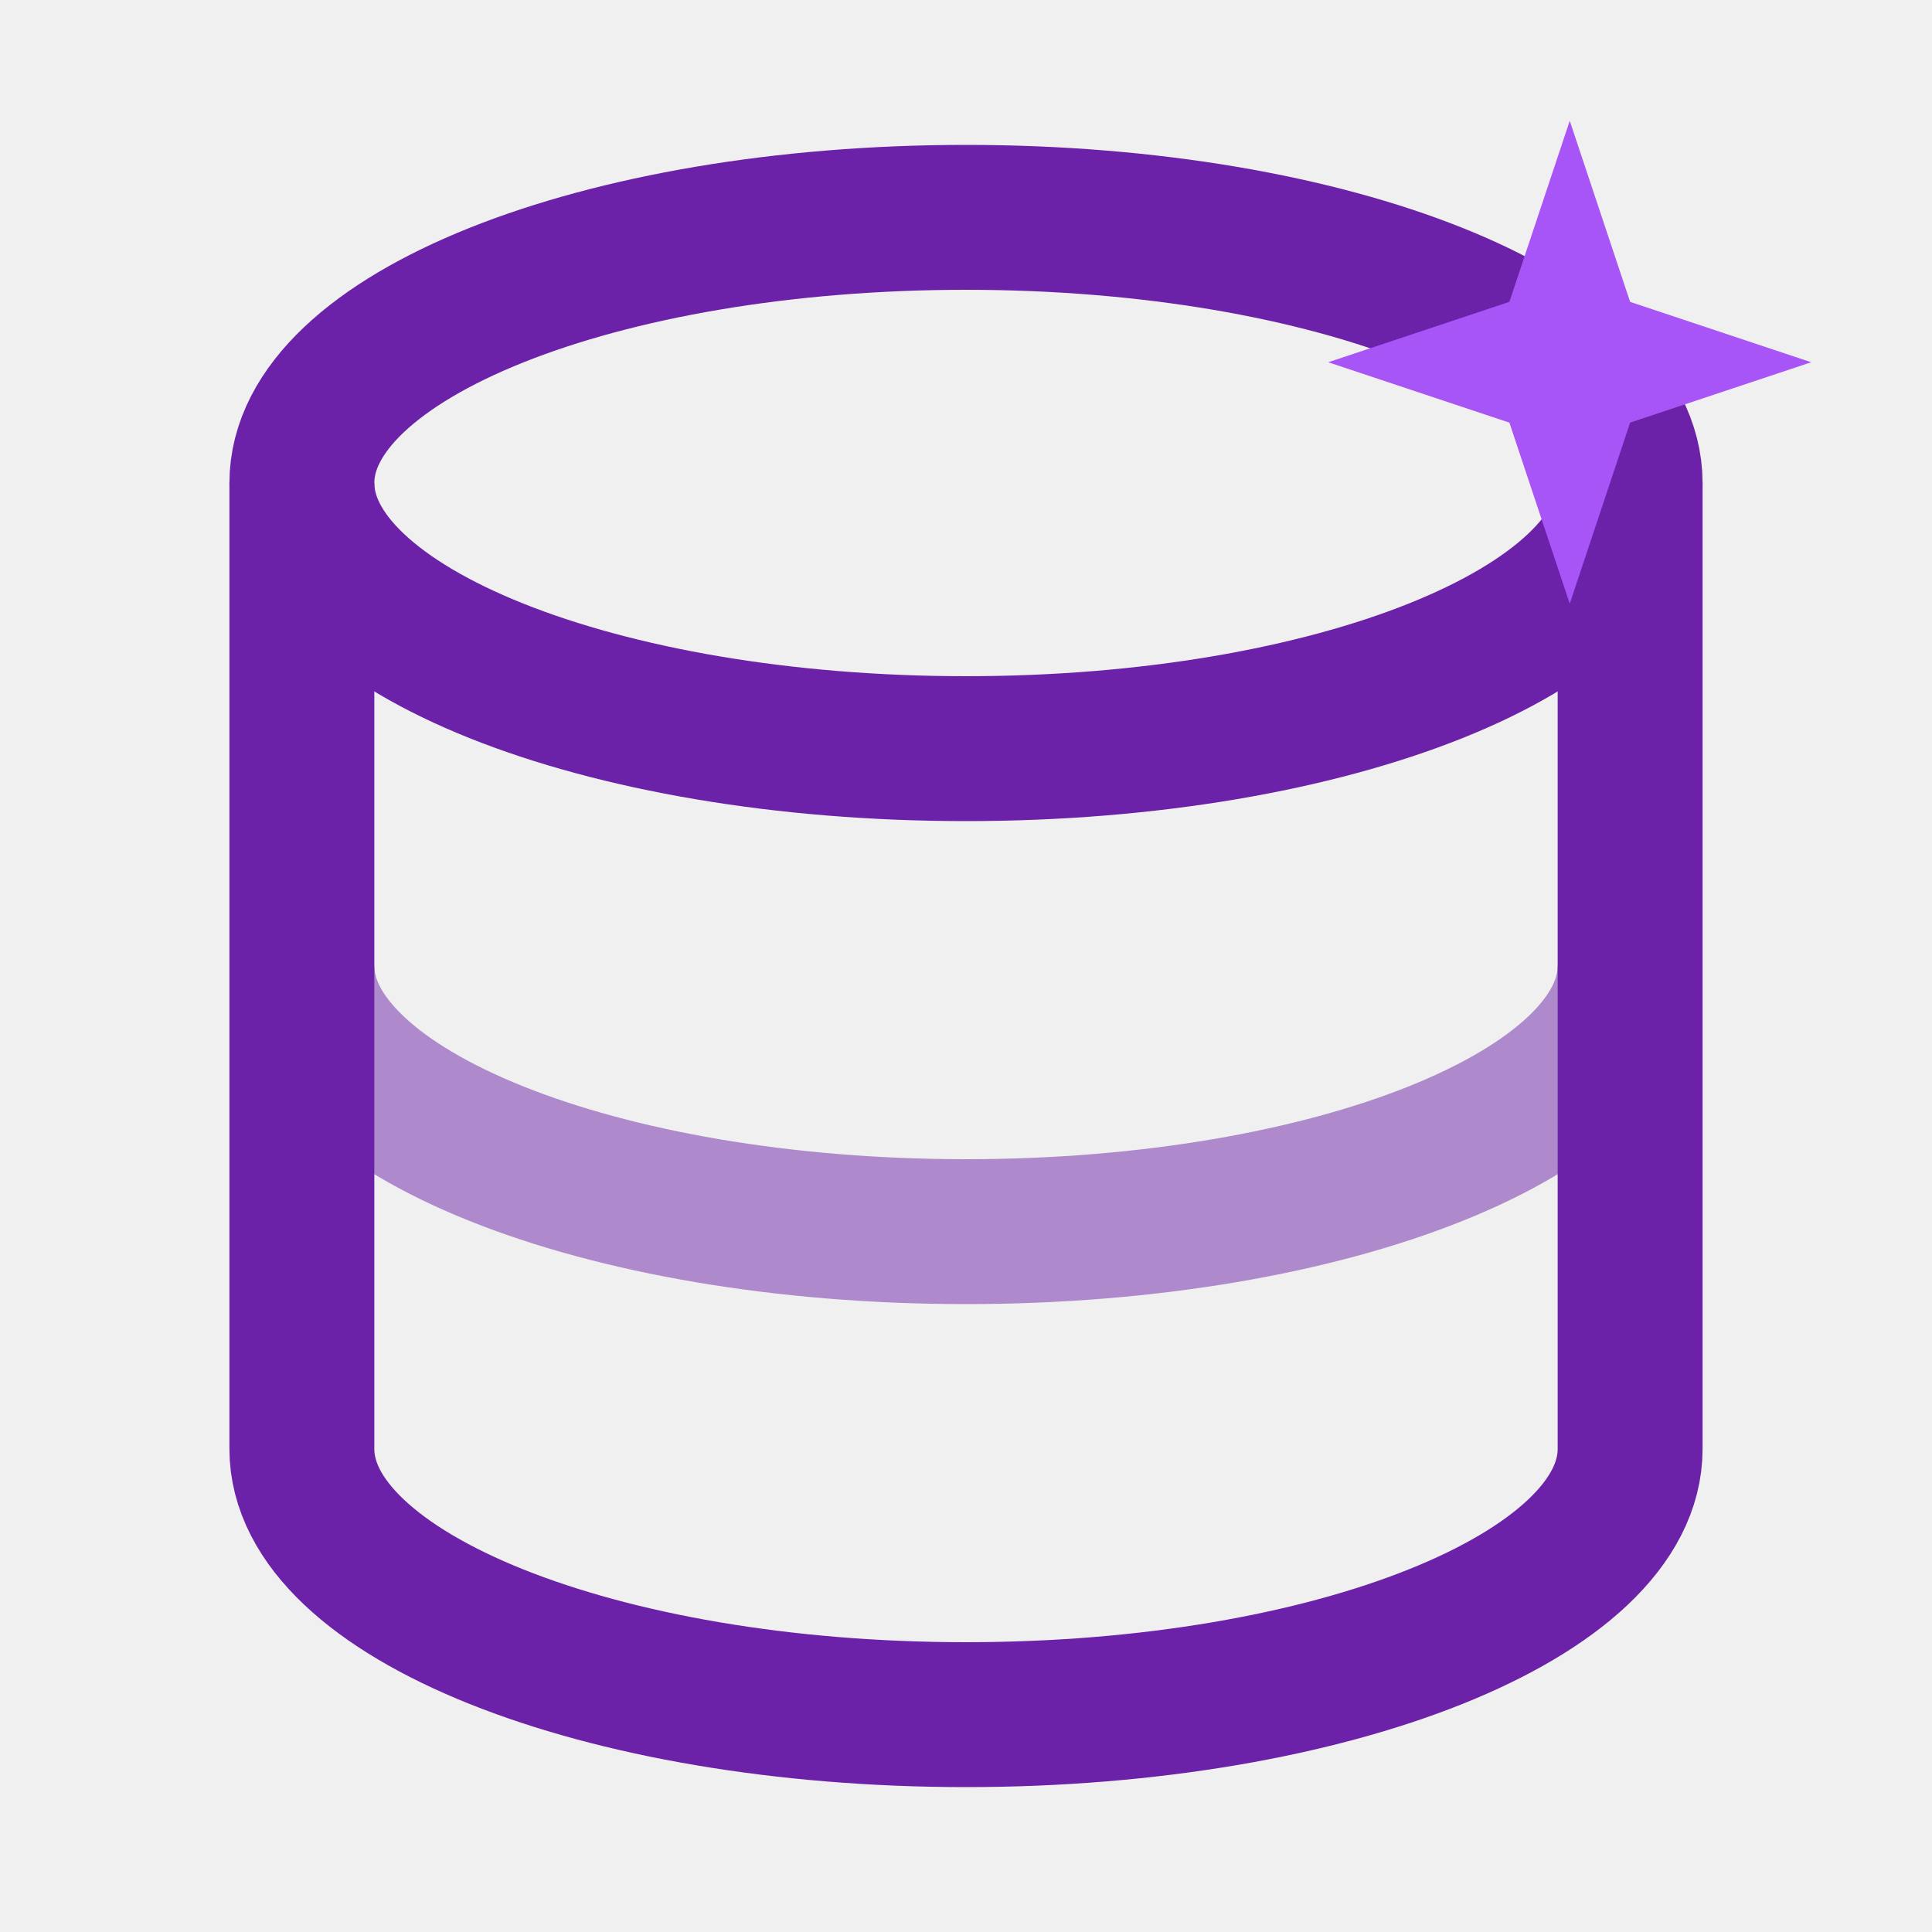
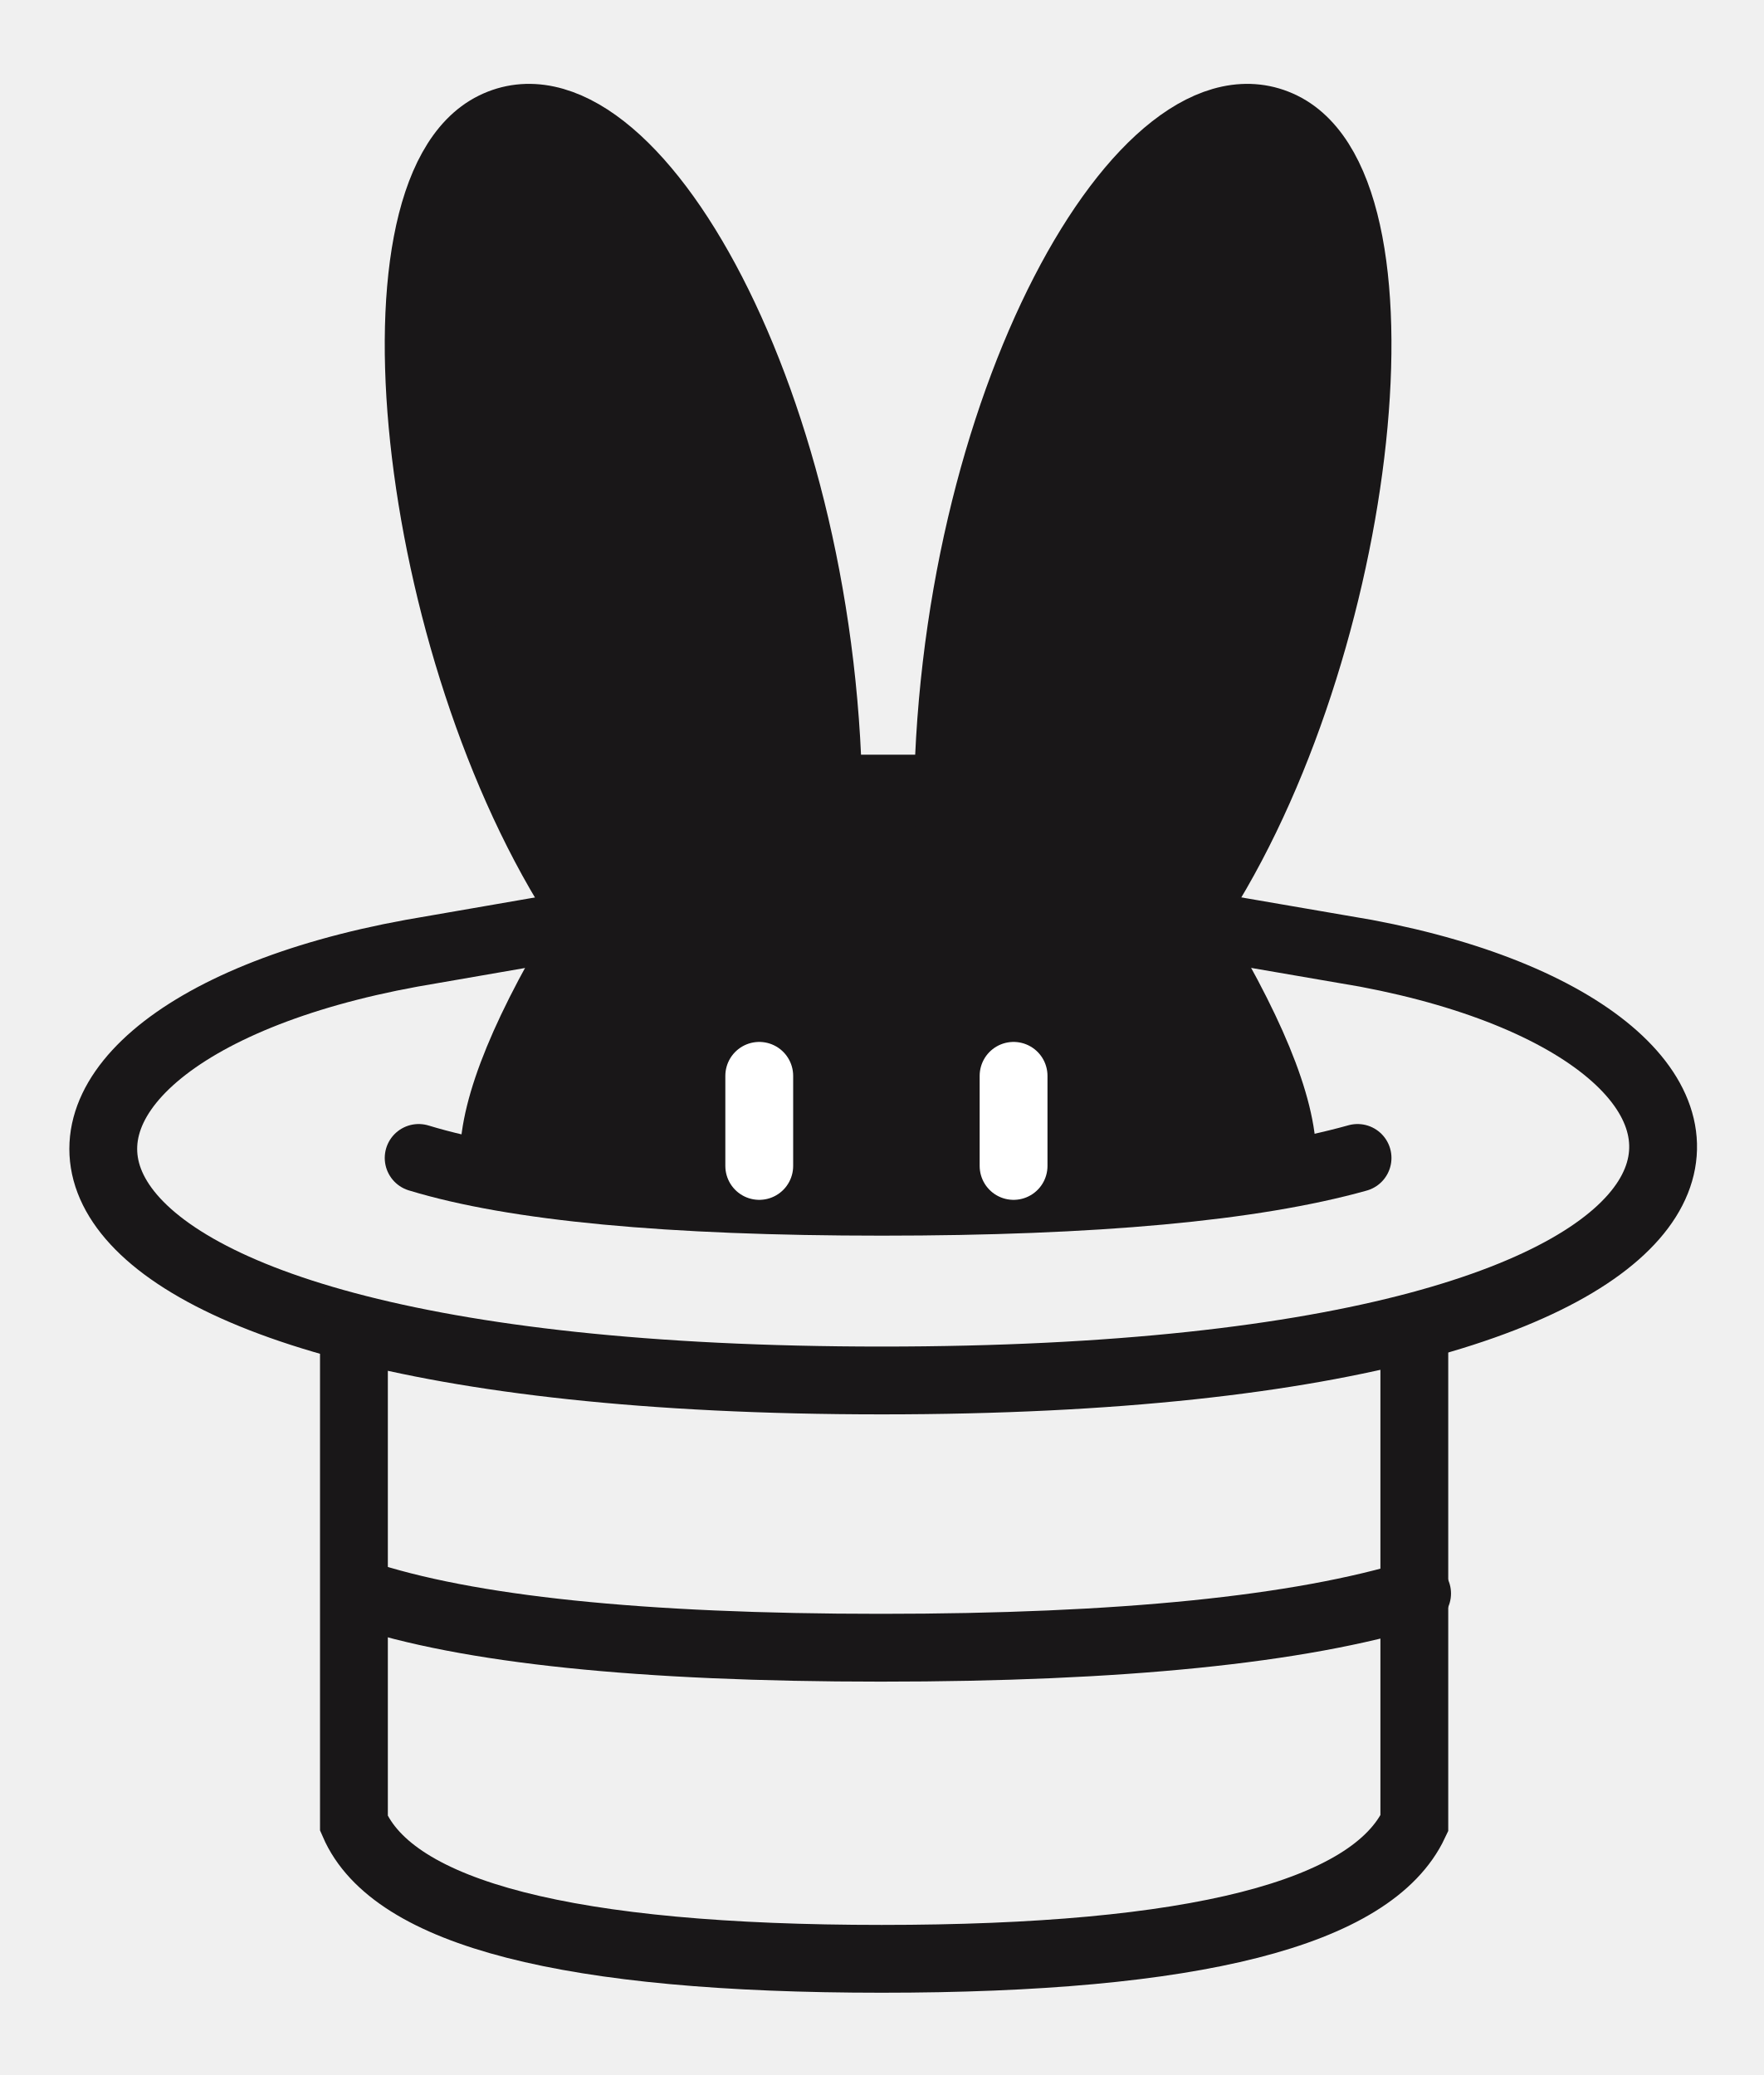
- <svg xmlns="http://www.w3.org/2000/svg" viewBox="0 0 16 16" fill="none">
-   <ellipse cx="8" cy="4" rx="5.5" ry="2.2" fill="none" stroke="#6B21A8" stroke-width="1.2" />
-   <path d="M2.5 4v8c0 1.21 2.46 2.2 5.5 2.2s5.5-.99 5.5-2.2V4" fill="none" stroke="#6B21A8" stroke-width="1.2" />
-   <path d="M2.5 8c0 1.21 2.46 2.2 5.5 2.2s5.5-.99 5.5-2.2" fill="none" stroke="#6B21A8" stroke-width="1.2" opacity="0.5" />
-   <path d="M13 1l.5 1.5L15 3l-1.5.5L13 5l-.5-1.5L11 3l1.5-.5Z" fill="#A855F7" />
+ <svg xmlns="http://www.w3.org/2000/svg" width="260px" height="306px" viewBox="0 0 260 306" version="1.1">
+   <g id="Page-1" stroke="none" stroke-width="1" fill="none" fill-rule="evenodd">
+     <g id="cadabra-icon-light" transform="translate(12.2259, 17.3682)">
+       <g id="rabbit" transform="translate(-9.2259, -16.3682)">
+         <path d="M84.134,134.99 L57.677,139.577 C-11.532,152.217 -11.532,202.577 127.019,202.577 C265.571,202.577 265.571,152.217 198.398,139.577 L171.767,134.99" id="Path" stroke="#191718" stroke-width="10" stroke-linecap="round" />
+         <path d="M49.187,195.519 L49.187,267.892 C54.963,281.209 80.901,287.867 127,287.867 C173.099,287.867 199.279,281.209 205.541,267.892 L205.541,195.519" id="Path" stroke="#191718" stroke-width="10" stroke-linecap="round" />
+         <polygon id="Path-2" fill="#191718" points="68.785 170.941 84.134 134.99 60.649 82.237 58.731 42.416 68.785 16.368 88.95 21.469 111.303 64.756 120.806 115.297 136.731 115.297 144.119 66.862 166.95 21.469 182.8 16.368 197.17 36.166 193.793 82.237 171.767 134.99 186.083 169.761 127.95 176.222" />
+         <path d="M58.731,169.761 C72.857,174.068 95.613,176.222 127.001,176.222 C158.388,176.222 181.778,174.068 197.17,169.761" id="Path" stroke="#191718" stroke-width="10" stroke-linecap="round" />
+         <path d="M49.95,233.991 C65.868,239.324 91.511,241.991 126.88,241.991 C162.249,241.991 188.606,239.324 205.95,233.991" id="Path" stroke="#191718" stroke-width="10" stroke-linecap="round" />
+         <path d="M147.818,169.761 C147.818,162.056 152.59,150.466 162.134,134.99 C136.163,97.523 127.868,27.404 147.818,17.584 C167.767,7.764 197.17,58.867 197.17,119.308" id="Path" stroke="#191718" stroke-width="10" stroke-linecap="round" transform="translate(166.9505, 93.0644) scale(-1, 1) translate(-166.9505, -93.0644)" />
+         <path d="M69.818,169.761 C69.818,162.056 74.59,150.466 84.134,134.99 C58.163,97.523 49.868,27.404 69.818,17.584 C89.767,7.764 119.17,58.867 119.17,119.308" id="Path" stroke="#191718" stroke-width="10" stroke-linecap="round" />
+         <line x1="120.806" y1="115.297" x2="134.094" y2="115.297" id="Path" stroke="#191718" stroke-width="10" stroke-linecap="round" />
+         <line x1="108.95" y1="157.653" x2="108.95" y2="170.941" id="Path" stroke="#FFFFFF" stroke-width="10" stroke-linecap="round" />
+         <line x1="146.45" y1="157.653" x2="146.45" y2="170.941" id="Path" stroke="#FFFFFF" stroke-width="10" stroke-linecap="round" />
+       </g>
+     </g>
+   </g>
</svg>
